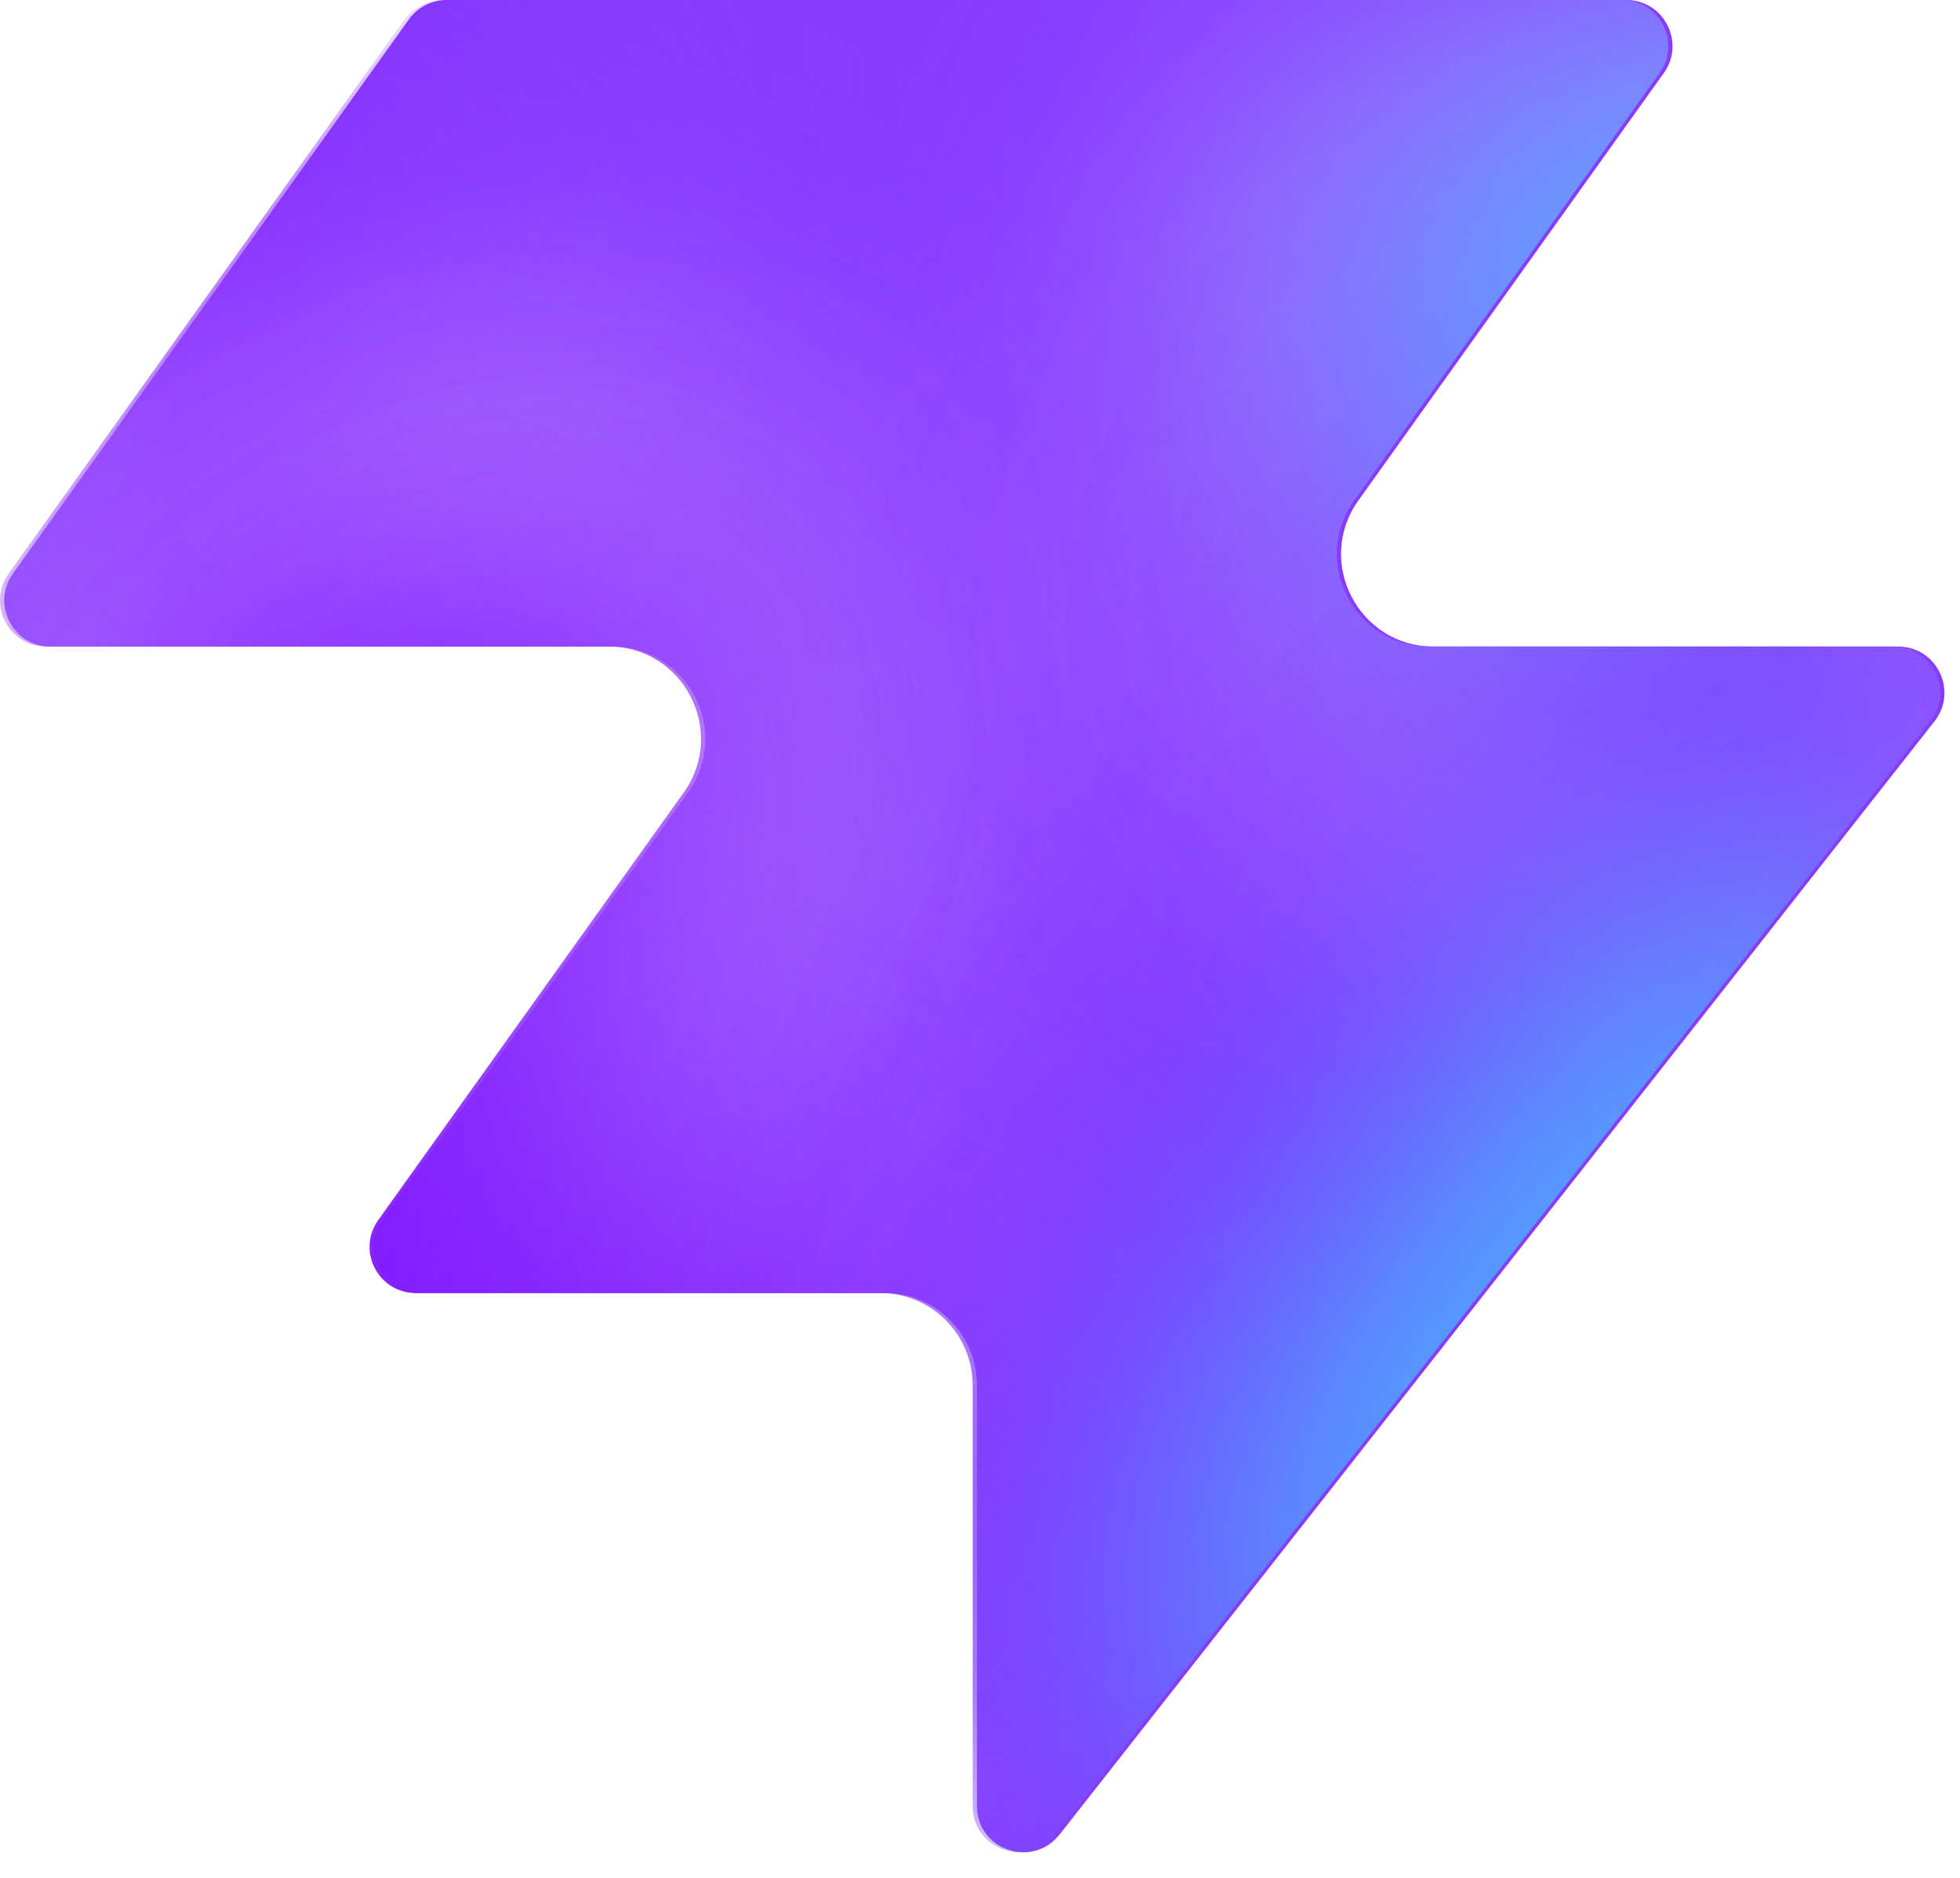
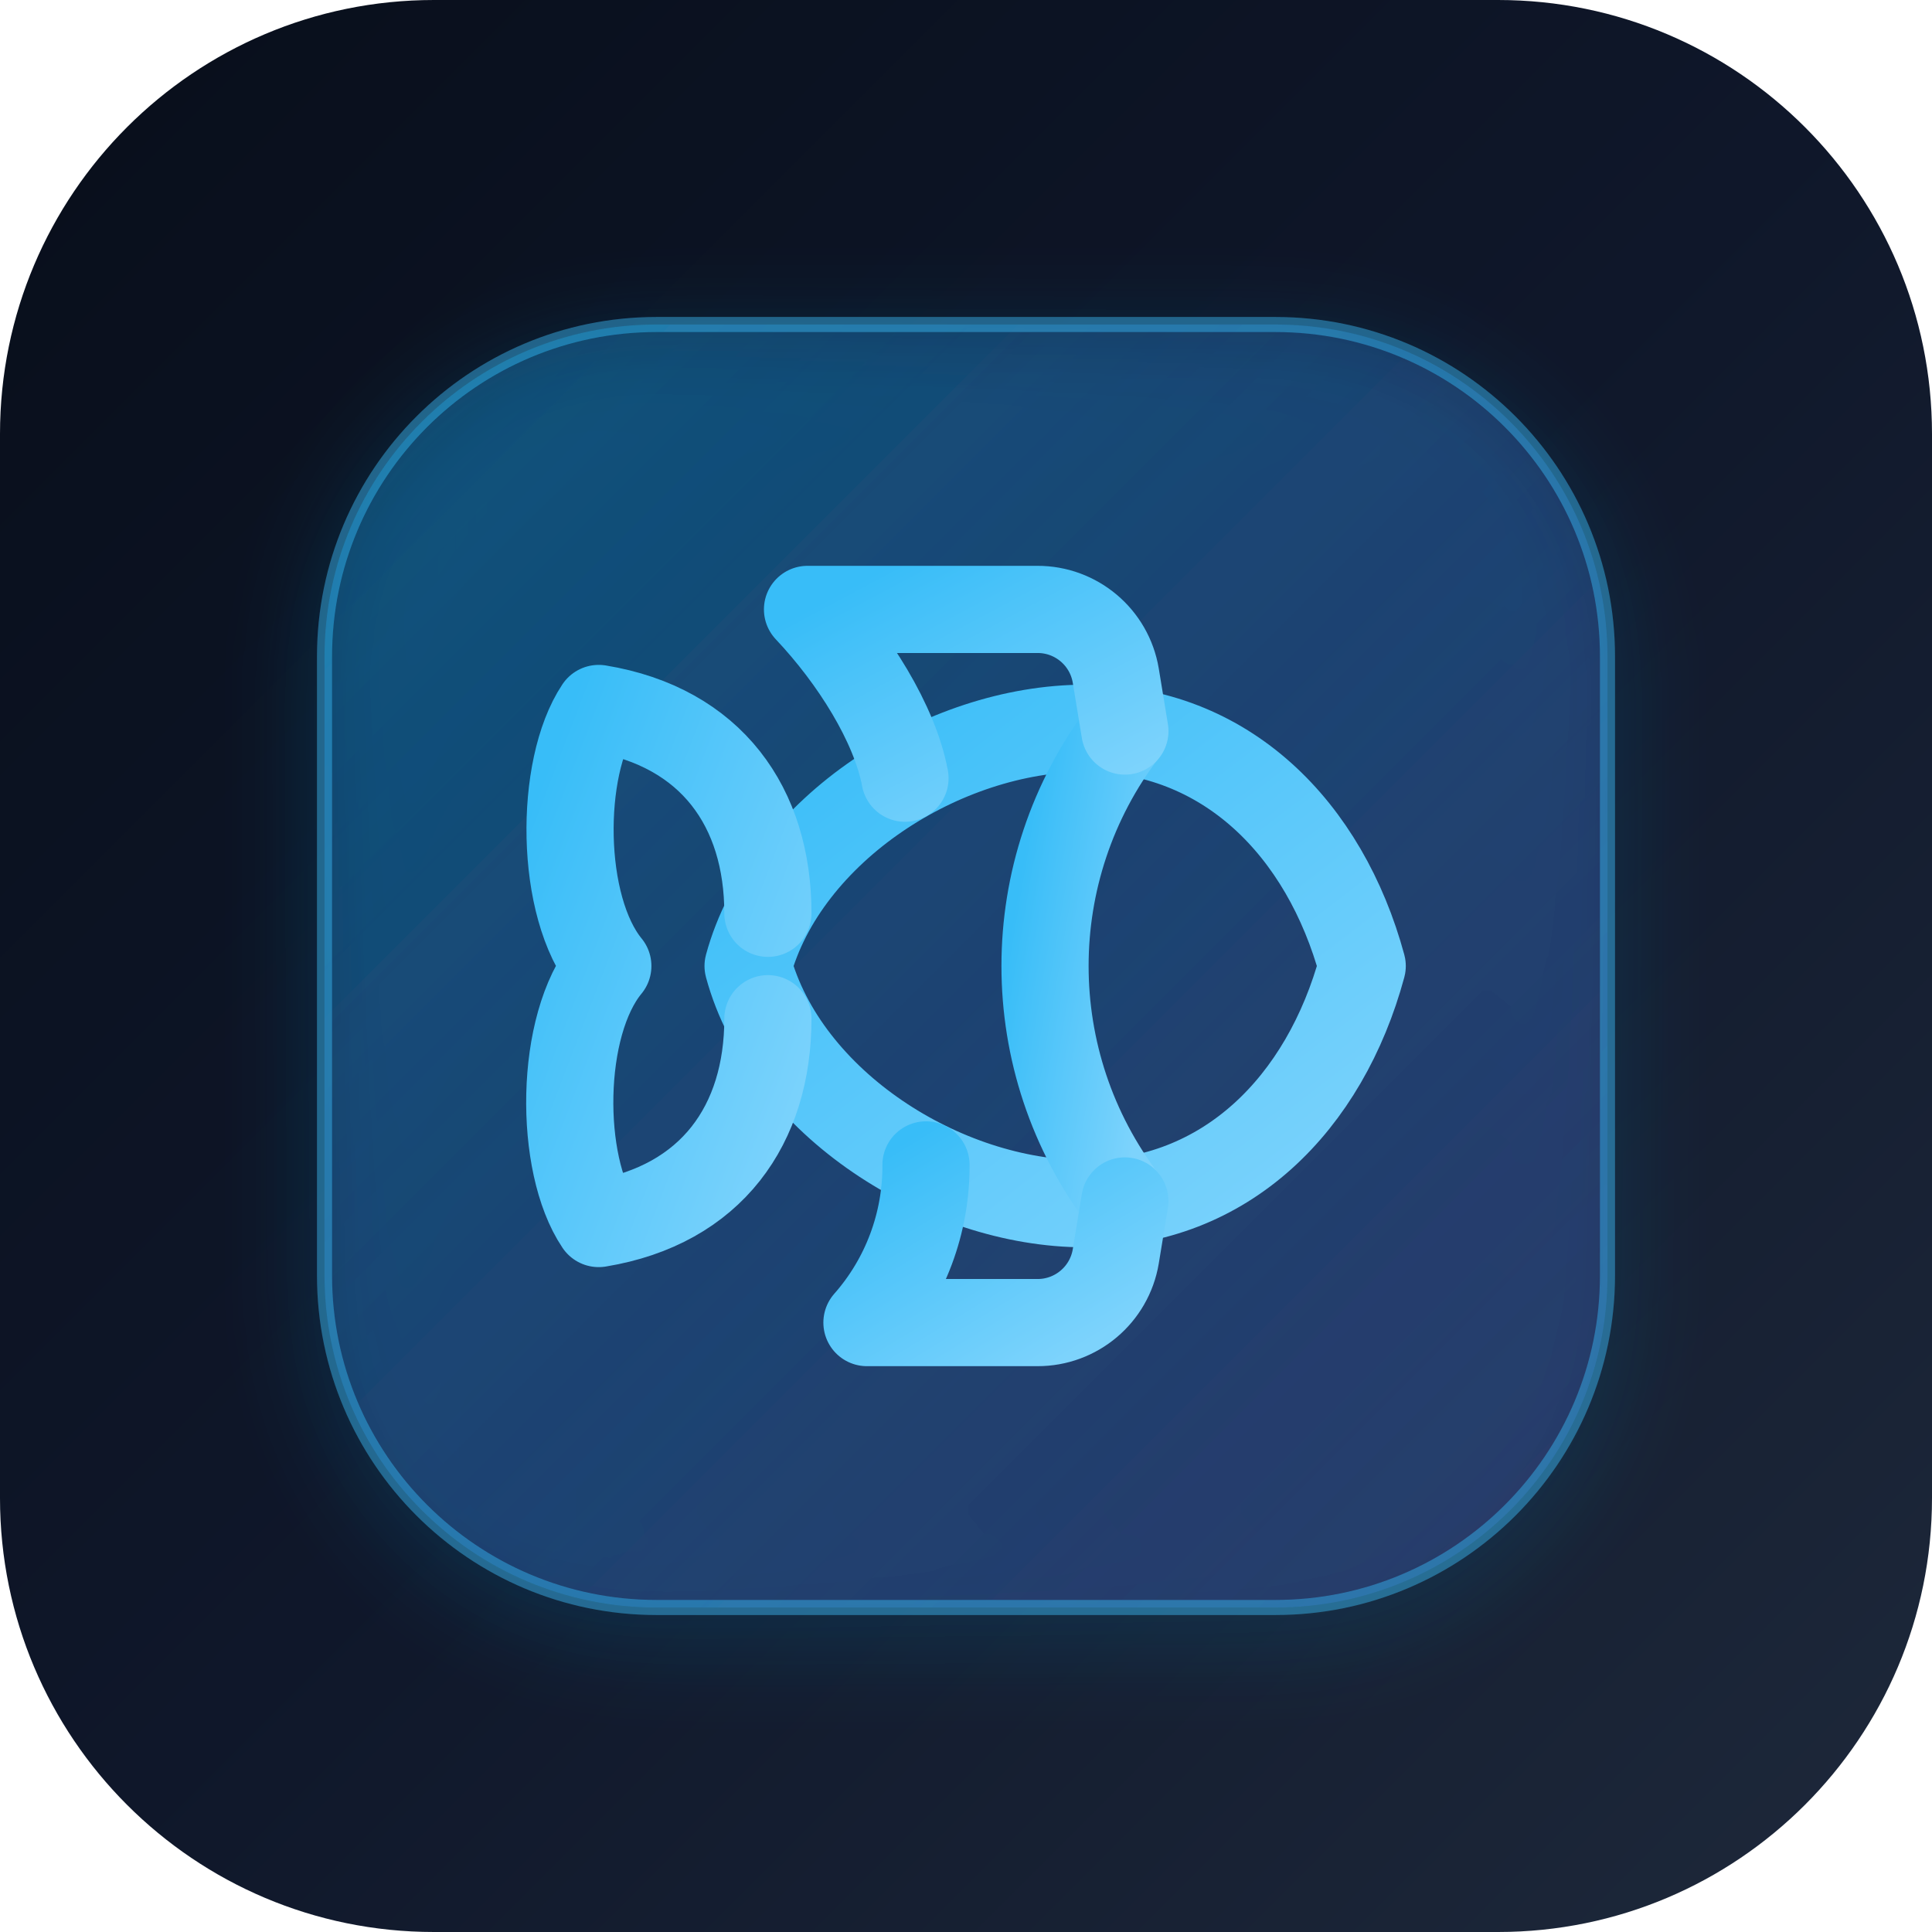
- <svg xmlns="http://www.w3.org/2000/svg" width="48" height="46" fill="none" viewBox="0 0 48 46">
-   <path fill="#863bff" d="M25.946 44.938c-.664.845-2.021.375-2.021-.698V33.937a2.26 2.26 0 0 0-2.262-2.262H10.287c-.92 0-1.456-1.04-.92-1.788l7.48-10.471c1.07-1.497 0-3.578-1.842-3.578H1.237c-.92 0-1.456-1.04-.92-1.788L10.013.474c.214-.297.556-.474.92-.474h28.894c.92 0 1.456 1.04.92 1.788l-7.48 10.471c-1.07 1.498 0 3.579 1.842 3.579h11.377c.943 0 1.473 1.088.89 1.83L25.947 44.94z" style="fill:#863bff;fill:color(display-p3 .525 .23 1);fill-opacity:1" />
-   <mask id="a" width="48" height="46" x="0" y="0" maskUnits="userSpaceOnUse" style="mask-type:alpha">
-     <path fill="#000" d="M25.842 44.938c-.664.844-2.021.375-2.021-.698V33.937a2.26 2.26 0 0 0-2.262-2.262H10.183c-.92 0-1.456-1.04-.92-1.788l7.48-10.471c1.07-1.498 0-3.579-1.842-3.579H1.133c-.92 0-1.456-1.04-.92-1.787L9.91.473c.214-.297.556-.474.92-.474h28.894c.92 0 1.456 1.04.92 1.788l-7.48 10.471c-1.07 1.498 0 3.578 1.842 3.578h11.377c.943 0 1.473 1.088.89 1.832L25.843 44.94z" style="fill:#000;fill-opacity:1" />
-   </mask>
-   <g mask="url(#a)">
-     <g filter="url(#b)">
-       <ellipse cx="5.508" cy="14.704" fill="#ede6ff" rx="5.508" ry="14.704" style="fill:#ede6ff;fill:color(display-p3 .927 .903 1);fill-opacity:1" transform="matrix(.00324 1 1 -.00324 -4.47 31.516)" />
-     </g>
-     <g filter="url(#c)">
-       <ellipse cx="10.399" cy="29.851" fill="#ede6ff" rx="10.399" ry="29.851" style="fill:#ede6ff;fill:color(display-p3 .927 .903 1);fill-opacity:1" transform="matrix(.00324 1 1 -.00324 -39.328 7.883)" />
-     </g>
-     <g filter="url(#d)">
-       <ellipse cx="5.508" cy="30.487" fill="#7e14ff" rx="5.508" ry="30.487" style="fill:#7e14ff;fill:color(display-p3 .492 .077 1);fill-opacity:1" transform="rotate(89.814 -25.913 -14.639)scale(1 -1)" />
-     </g>
-     <g filter="url(#e)">
-       <ellipse cx="5.508" cy="30.599" fill="#7e14ff" rx="5.508" ry="30.599" style="fill:#7e14ff;fill:color(display-p3 .492 .077 1);fill-opacity:1" transform="rotate(89.814 -32.644 -3.334)scale(1 -1)" />
-     </g>
-     <g filter="url(#f)">
-       <ellipse cx="5.508" cy="30.599" fill="#7e14ff" rx="5.508" ry="30.599" style="fill:#7e14ff;fill:color(display-p3 .492 .077 1);fill-opacity:1" transform="matrix(.00324 1 1 -.00324 -34.34 30.47)" />
-     </g>
-     <g filter="url(#g)">
-       <ellipse cx="14.072" cy="22.078" fill="#ede6ff" rx="14.072" ry="22.078" style="fill:#ede6ff;fill:color(display-p3 .927 .903 1);fill-opacity:1" transform="rotate(93.35 24.506 48.493)scale(-1 1)" />
-     </g>
-     <g filter="url(#h)">
-       <ellipse cx="3.47" cy="21.501" fill="#7e14ff" rx="3.47" ry="21.501" style="fill:#7e14ff;fill:color(display-p3 .492 .077 1);fill-opacity:1" transform="rotate(89.009 28.708 47.59)scale(-1 1)" />
-     </g>
-     <g filter="url(#i)">
-       <ellipse cx="3.47" cy="21.501" fill="#7e14ff" rx="3.47" ry="21.501" style="fill:#7e14ff;fill:color(display-p3 .492 .077 1);fill-opacity:1" transform="rotate(89.009 28.708 47.59)scale(-1 1)" />
-     </g>
-     <g filter="url(#j)">
-       <ellipse cx=".387" cy="8.972" fill="#7e14ff" rx="4.407" ry="29.108" style="fill:#7e14ff;fill:color(display-p3 .492 .077 1);fill-opacity:1" transform="rotate(39.51 .387 8.972)" />
-     </g>
-     <g filter="url(#k)">
-       <ellipse cx="47.523" cy="-6.092" fill="#7e14ff" rx="4.407" ry="29.108" style="fill:#7e14ff;fill:color(display-p3 .492 .077 1);fill-opacity:1" transform="rotate(37.892 47.523 -6.092)" />
-     </g>
-     <g filter="url(#l)">
-       <ellipse cx="41.412" cy="6.333" fill="#47bfff" rx="5.971" ry="9.665" style="fill:#47bfff;fill:color(display-p3 .28 .748 1);fill-opacity:1" transform="rotate(37.892 41.412 6.333)" />
-     </g>
-     <g filter="url(#m)">
-       <ellipse cx="-1.879" cy="38.332" fill="#7e14ff" rx="4.407" ry="29.108" style="fill:#7e14ff;fill:color(display-p3 .492 .077 1);fill-opacity:1" transform="rotate(37.892 -1.88 38.332)" />
-     </g>
-     <g filter="url(#n)">
-       <ellipse cx="-1.879" cy="38.332" fill="#7e14ff" rx="4.407" ry="29.108" style="fill:#7e14ff;fill:color(display-p3 .492 .077 1);fill-opacity:1" transform="rotate(37.892 -1.88 38.332)" />
-     </g>
-     <g filter="url(#o)">
-       <ellipse cx="35.651" cy="29.907" fill="#7e14ff" rx="4.407" ry="29.108" style="fill:#7e14ff;fill:color(display-p3 .492 .077 1);fill-opacity:1" transform="rotate(37.892 35.651 29.907)" />
-     </g>
-     <g filter="url(#p)">
-       <ellipse cx="38.418" cy="32.4" fill="#47bfff" rx="5.971" ry="15.297" style="fill:#47bfff;fill:color(display-p3 .28 .748 1);fill-opacity:1" transform="rotate(37.892 38.418 32.4)" />
-     </g>
-   </g>
+ <svg xmlns="http://www.w3.org/2000/svg" viewBox="0 0 512 512" width="512" height="512">
  <defs>
-     <filter id="b" width="60.045" height="41.654" x="-19.77" y="16.149" color-interpolation-filters="sRGB" filterUnits="userSpaceOnUse">
-       <feFlood flood-opacity="0" result="BackgroundImageFix" />
-       <feBlend in="SourceGraphic" in2="BackgroundImageFix" result="shape" />
-       <feGaussianBlur result="effect1_foregroundBlur_2002_17158" stdDeviation="7.659" />
-     </filter>
-     <filter id="c" width="90.34" height="51.437" x="-54.613" y="-7.533" color-interpolation-filters="sRGB" filterUnits="userSpaceOnUse">
-       <feFlood flood-opacity="0" result="BackgroundImageFix" />
-       <feBlend in="SourceGraphic" in2="BackgroundImageFix" result="shape" />
-       <feGaussianBlur result="effect1_foregroundBlur_2002_17158" stdDeviation="7.659" />
-     </filter>
-     <filter id="d" width="79.355" height="29.4" x="-49.64" y="2.03" color-interpolation-filters="sRGB" filterUnits="userSpaceOnUse">
-       <feFlood flood-opacity="0" result="BackgroundImageFix" />
-       <feBlend in="SourceGraphic" in2="BackgroundImageFix" result="shape" />
-       <feGaussianBlur result="effect1_foregroundBlur_2002_17158" stdDeviation="4.596" />
-     </filter>
-     <filter id="e" width="79.579" height="29.4" x="-45.045" y="20.029" color-interpolation-filters="sRGB" filterUnits="userSpaceOnUse">
-       <feFlood flood-opacity="0" result="BackgroundImageFix" />
-       <feBlend in="SourceGraphic" in2="BackgroundImageFix" result="shape" />
-       <feGaussianBlur result="effect1_foregroundBlur_2002_17158" stdDeviation="4.596" />
-     </filter>
-     <filter id="f" width="79.579" height="29.4" x="-43.513" y="21.178" color-interpolation-filters="sRGB" filterUnits="userSpaceOnUse">
-       <feFlood flood-opacity="0" result="BackgroundImageFix" />
-       <feBlend in="SourceGraphic" in2="BackgroundImageFix" result="shape" />
-       <feGaussianBlur result="effect1_foregroundBlur_2002_17158" stdDeviation="4.596" />
-     </filter>
-     <filter id="g" width="74.749" height="58.852" x="15.756" y="-17.901" color-interpolation-filters="sRGB" filterUnits="userSpaceOnUse">
-       <feFlood flood-opacity="0" result="BackgroundImageFix" />
-       <feBlend in="SourceGraphic" in2="BackgroundImageFix" result="shape" />
-       <feGaussianBlur result="effect1_foregroundBlur_2002_17158" stdDeviation="7.659" />
-     </filter>
-     <filter id="h" width="61.377" height="25.362" x="23.548" y="2.284" color-interpolation-filters="sRGB" filterUnits="userSpaceOnUse">
-       <feFlood flood-opacity="0" result="BackgroundImageFix" />
-       <feBlend in="SourceGraphic" in2="BackgroundImageFix" result="shape" />
-       <feGaussianBlur result="effect1_foregroundBlur_2002_17158" stdDeviation="4.596" />
-     </filter>
-     <filter id="i" width="61.377" height="25.362" x="23.548" y="2.284" color-interpolation-filters="sRGB" filterUnits="userSpaceOnUse">
-       <feFlood flood-opacity="0" result="BackgroundImageFix" />
-       <feBlend in="SourceGraphic" in2="BackgroundImageFix" result="shape" />
-       <feGaussianBlur result="effect1_foregroundBlur_2002_17158" stdDeviation="4.596" />
-     </filter>
-     <filter id="j" width="56.045" height="63.649" x="-27.636" y="-22.853" color-interpolation-filters="sRGB" filterUnits="userSpaceOnUse">
-       <feFlood flood-opacity="0" result="BackgroundImageFix" />
-       <feBlend in="SourceGraphic" in2="BackgroundImageFix" result="shape" />
-       <feGaussianBlur result="effect1_foregroundBlur_2002_17158" stdDeviation="4.596" />
-     </filter>
-     <filter id="k" width="54.814" height="64.646" x="20.116" y="-38.415" color-interpolation-filters="sRGB" filterUnits="userSpaceOnUse">
-       <feFlood flood-opacity="0" result="BackgroundImageFix" />
-       <feBlend in="SourceGraphic" in2="BackgroundImageFix" result="shape" />
-       <feGaussianBlur result="effect1_foregroundBlur_2002_17158" stdDeviation="4.596" />
-     </filter>
-     <filter id="l" width="33.541" height="35.313" x="24.641" y="-11.323" color-interpolation-filters="sRGB" filterUnits="userSpaceOnUse">
-       <feFlood flood-opacity="0" result="BackgroundImageFix" />
-       <feBlend in="SourceGraphic" in2="BackgroundImageFix" result="shape" />
-       <feGaussianBlur result="effect1_foregroundBlur_2002_17158" stdDeviation="4.596" />
-     </filter>
-     <filter id="m" width="54.814" height="64.646" x="-29.286" y="6.009" color-interpolation-filters="sRGB" filterUnits="userSpaceOnUse">
-       <feFlood flood-opacity="0" result="BackgroundImageFix" />
-       <feBlend in="SourceGraphic" in2="BackgroundImageFix" result="shape" />
-       <feGaussianBlur result="effect1_foregroundBlur_2002_17158" stdDeviation="4.596" />
-     </filter>
-     <filter id="n" width="54.814" height="64.646" x="-29.286" y="6.009" color-interpolation-filters="sRGB" filterUnits="userSpaceOnUse">
-       <feFlood flood-opacity="0" result="BackgroundImageFix" />
-       <feBlend in="SourceGraphic" in2="BackgroundImageFix" result="shape" />
-       <feGaussianBlur result="effect1_foregroundBlur_2002_17158" stdDeviation="4.596" />
-     </filter>
-     <filter id="o" width="54.814" height="64.646" x="8.244" y="-2.416" color-interpolation-filters="sRGB" filterUnits="userSpaceOnUse">
-       <feFlood flood-opacity="0" result="BackgroundImageFix" />
-       <feBlend in="SourceGraphic" in2="BackgroundImageFix" result="shape" />
-       <feGaussianBlur result="effect1_foregroundBlur_2002_17158" stdDeviation="4.596" />
-     </filter>
-     <filter id="p" width="39.409" height="43.623" x="18.713" y="10.588" color-interpolation-filters="sRGB" filterUnits="userSpaceOnUse">
-       <feFlood flood-opacity="0" result="BackgroundImageFix" />
-       <feBlend in="SourceGraphic" in2="BackgroundImageFix" result="shape" />
-       <feGaussianBlur result="effect1_foregroundBlur_2002_17158" stdDeviation="4.596" />
+     <linearGradient id="darkBg" x1="0%" y1="0%" x2="100%" y2="100%">
+       <stop offset="0%" stop-color="#080e1a" />
+       <stop offset="50%" stop-color="#0f172a" />
+       <stop offset="100%" stop-color="#1e293b" />
+     </linearGradient>
+     <linearGradient id="badgeGrad" x1="0%" y1="0%" x2="100%" y2="100%">
+       <stop offset="0%" stop-color="#0ea5e9" stop-opacity="0.35" />
+       <stop offset="100%" stop-color="#6366f1" stop-opacity="0.2" />
+     </linearGradient>
+     <linearGradient id="fishColor" x1="0%" y1="0%" x2="100%" y2="100%">
+       <stop offset="0%" stop-color="#38bdf8" />
+       <stop offset="100%" stop-color="#7dd3fc" />
+     </linearGradient>
+     <filter id="cyanGlow" x="-20%" y="-20%" width="140%" height="140%">
+       <feDropShadow dx="0" dy="6" stdDeviation="12" flood-color="#0ea5e9" flood-opacity="0.5" />
    </filter>
  </defs>
+   <rect width="512" height="512" rx="115" fill="url(#darkBg)" />
+   <rect x="86" y="86" width="340" height="340" rx="88" fill="url(#badgeGrad)" stroke="#38bdf8" stroke-width="4" stroke-opacity="0.45" filter="url(#cyanGlow)" />
+   <g transform="translate(130, 130) scale(10.5)" fill="none" stroke="url(#fishColor)" stroke-width="2.2" stroke-linecap="round" stroke-linejoin="round">
+     <path d="M6.5 12c.94-3.46 4.94-6 8.5-6 3.56 0 6.06 2.54 7 6-.94 3.47-3.44 6-7 6s-7.56-2.53-8.5-6Z" />
+     <path d="M18 12v.5" />
+     <path d="M16 17.93a9.77 9.77 0 0 1 0-11.86" />
+     <path d="M7 10.67C7 8 5.58 5.97 2.73 5.5c-1 1.5-1 5 .23 6.5-1.24 1.5-1.24 5-.23 6.5C5.58 18.03 7 16 7 13.33" />
+     <path d="M10.46 7.26C10.2 5.88 9.17 4.24 8 3h5.8a2 2 0 0 1 1.98 1.67l.23 1.4" />
+     <path d="m16.01 17.93-.23 1.4A2 2 0 0 1 13.8 21H9.5a5.96 5.96 0 0 0 1.49-3.98" />
+   </g>
</svg>
